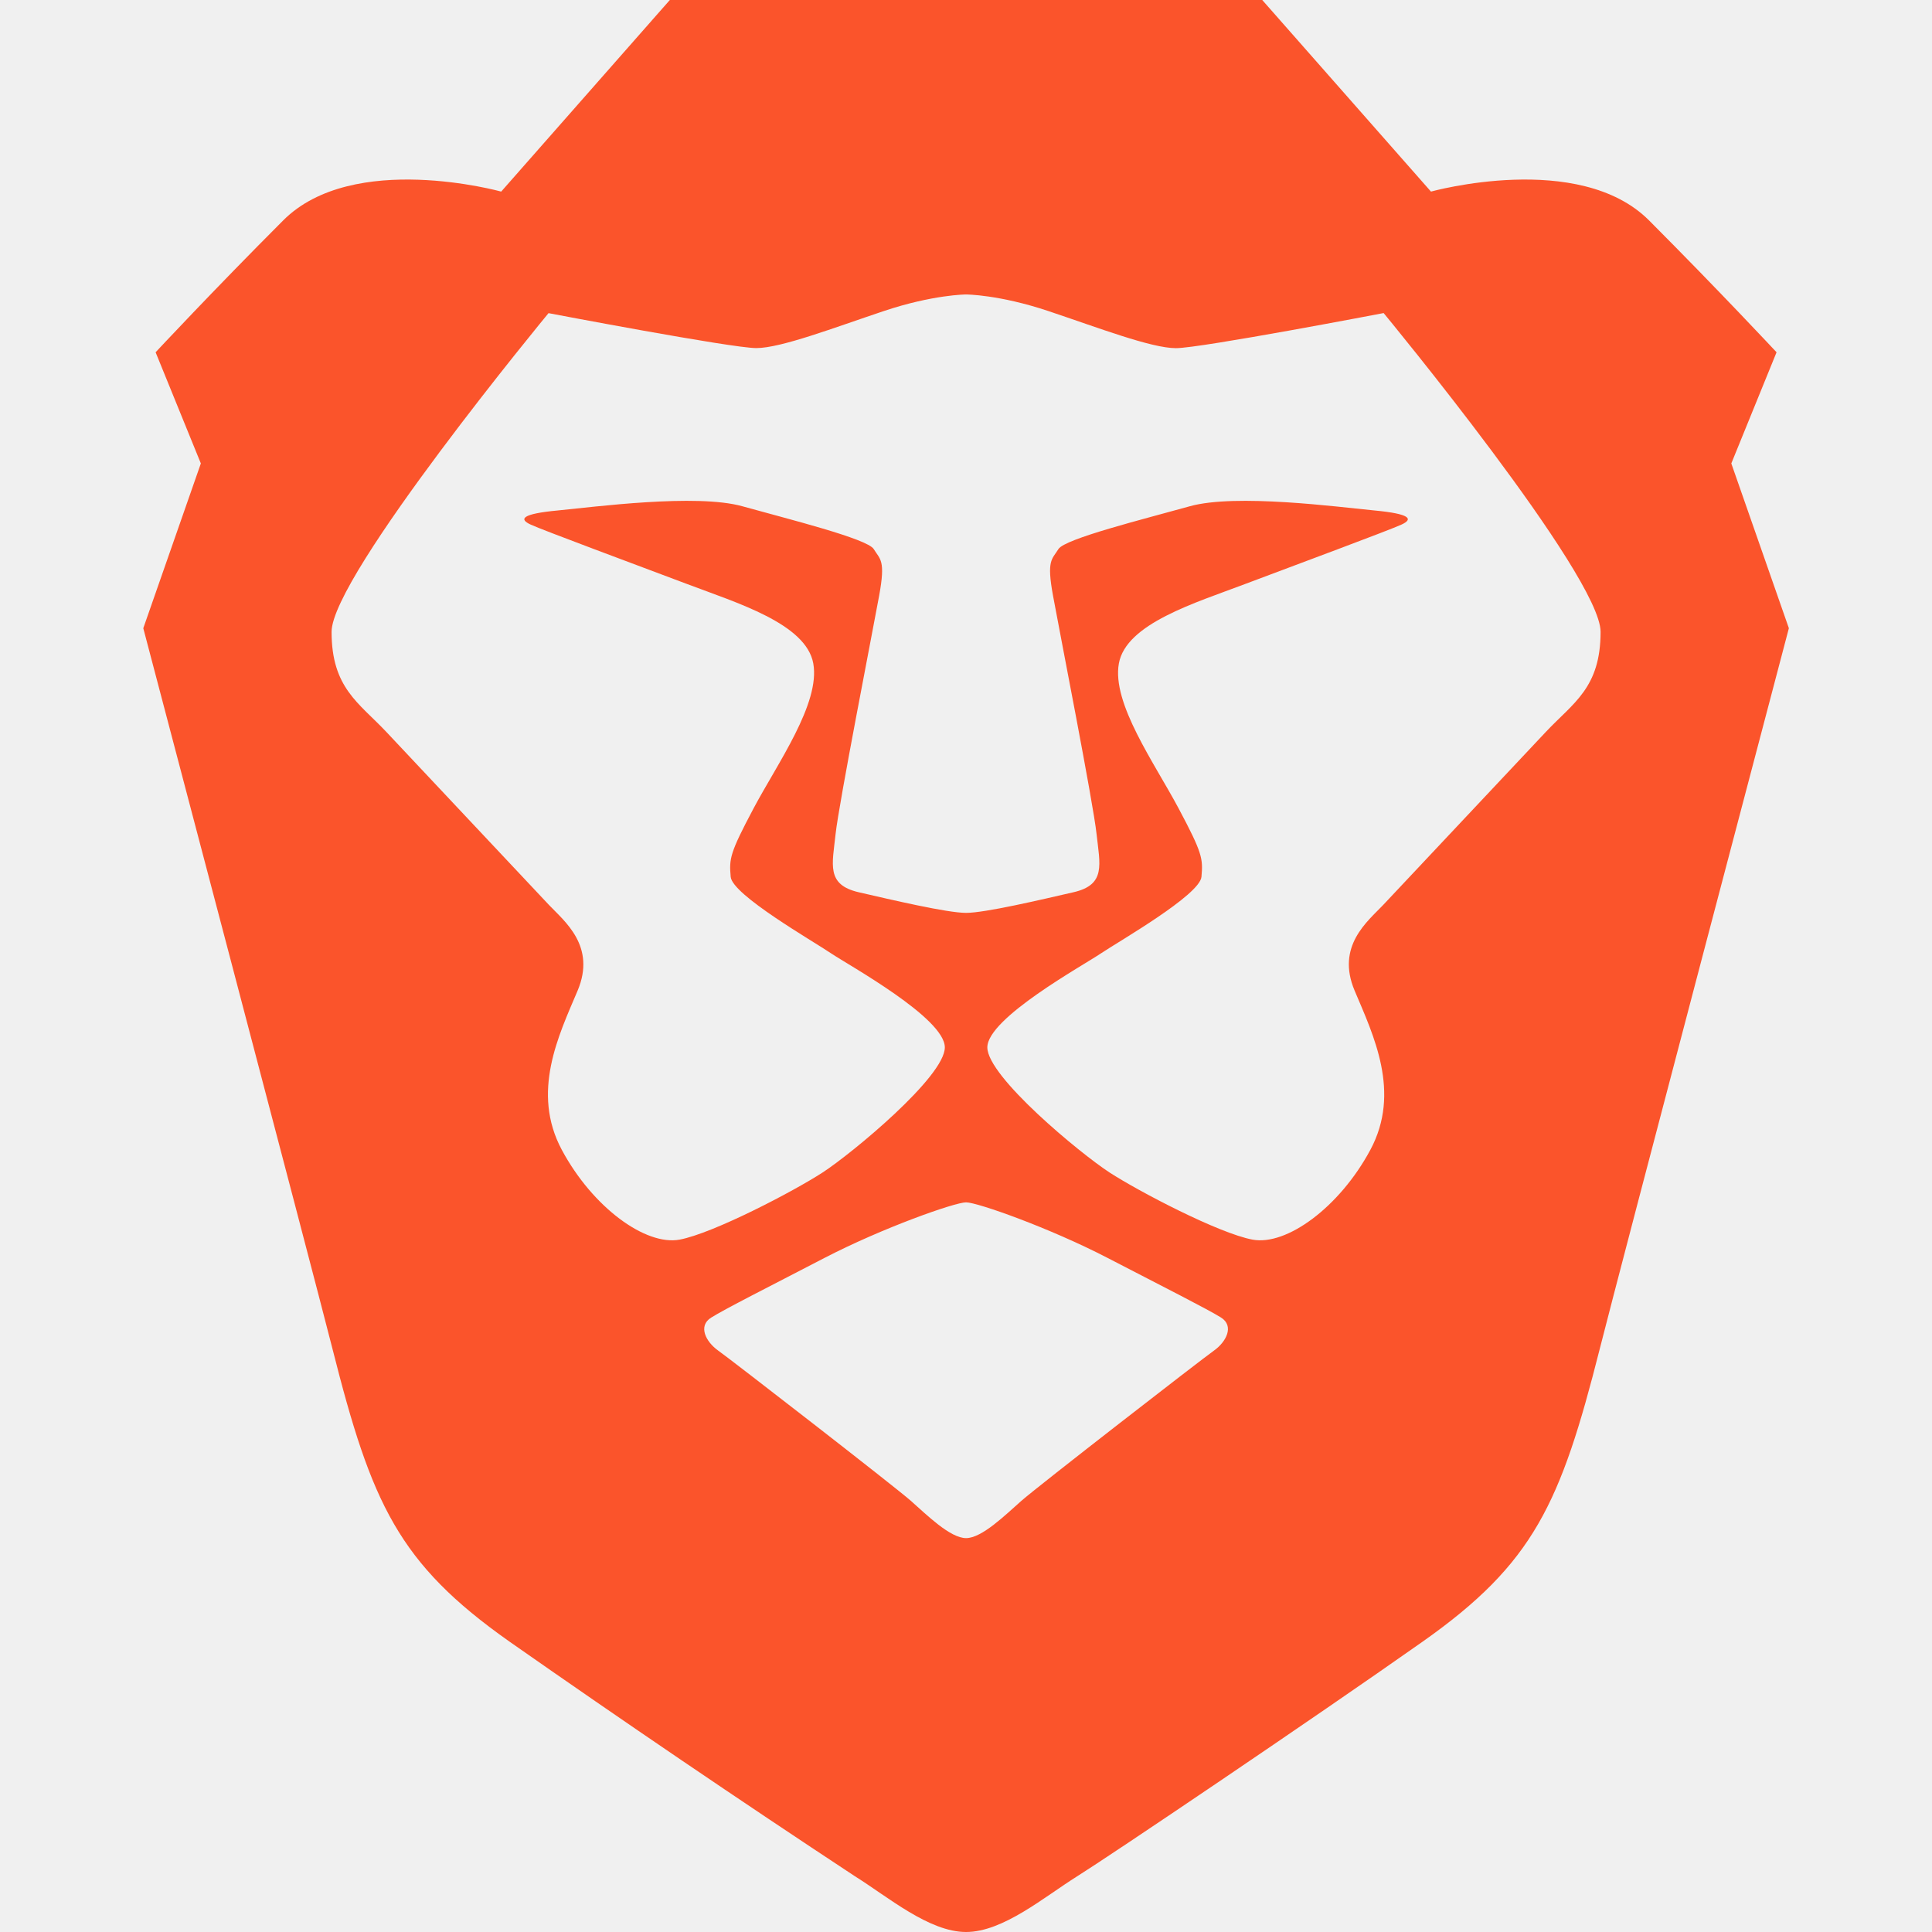
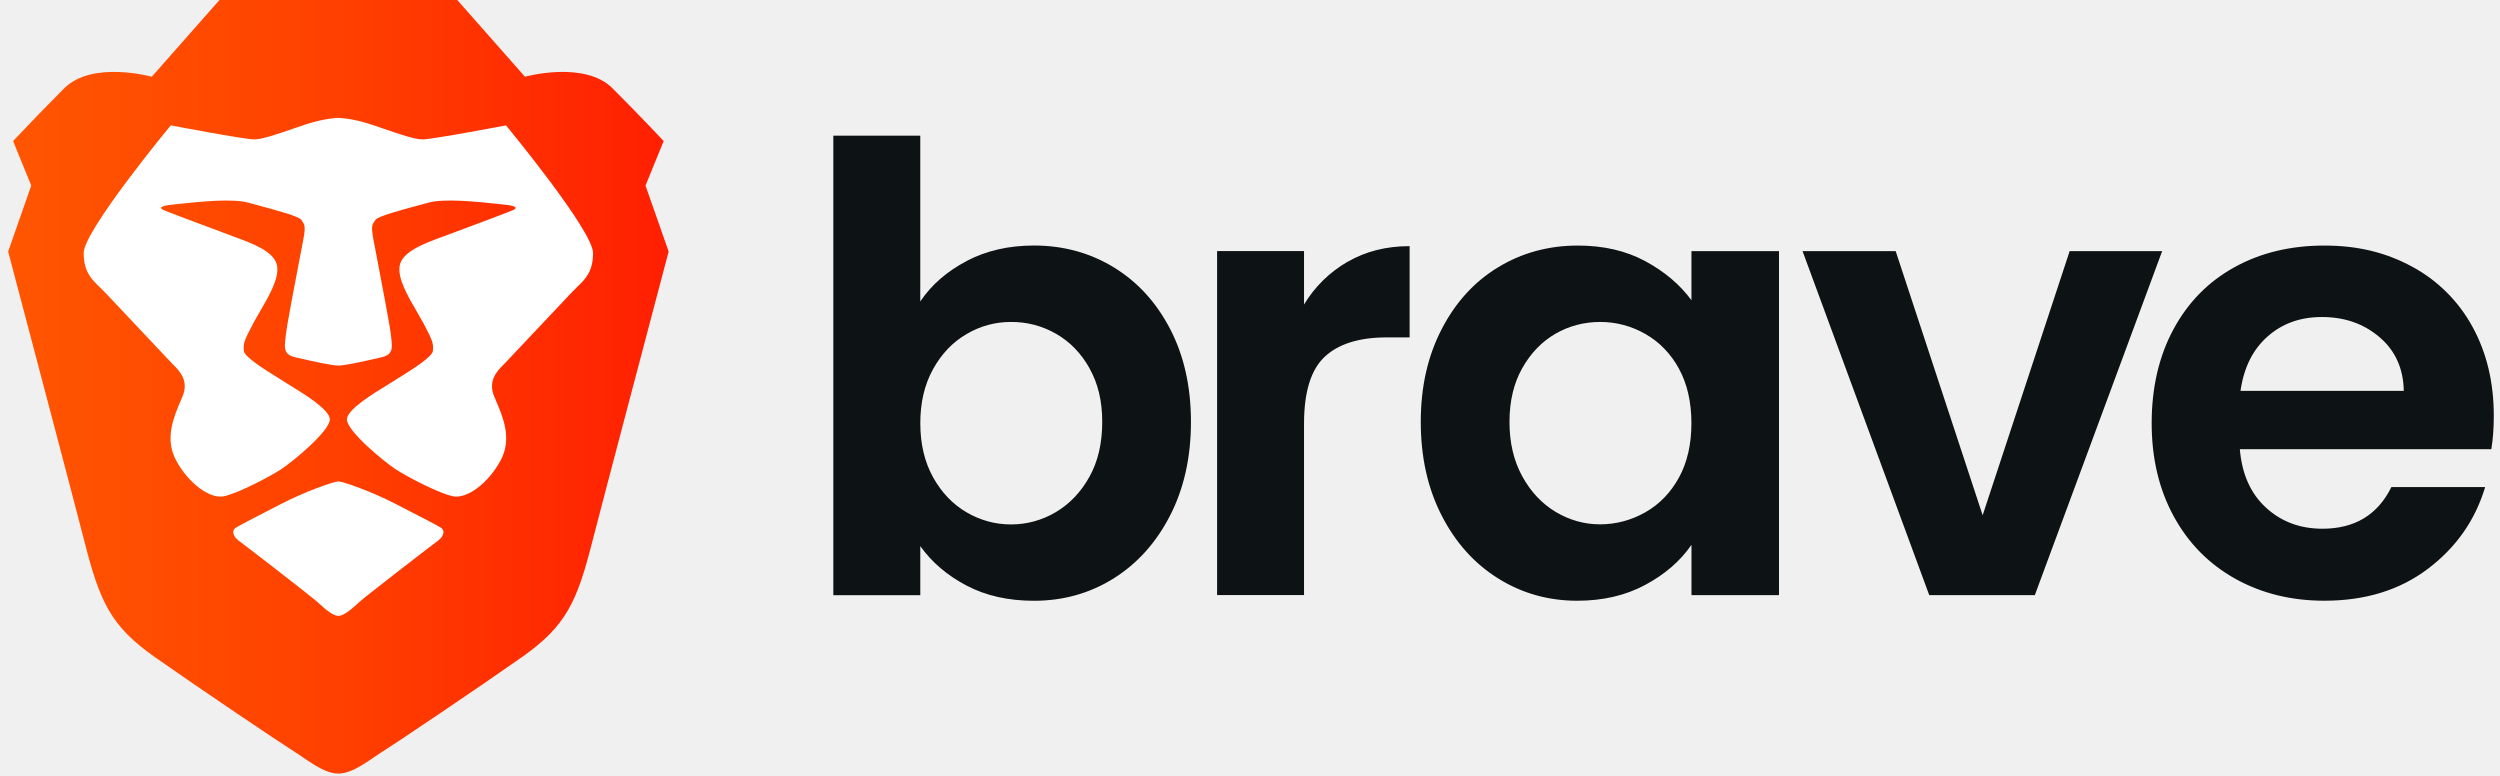
- <svg xmlns="http://www.w3.org/2000/svg" fill="#FB542B" role="img" viewBox="0 0 24 24">
-   <path d="M15.68 0l2.096 2.38s1.84-.512 2.709.358c.868.87 1.584 1.638 1.584 1.638l-.562 1.381.715 2.047s-2.104 7.98-2.35 8.955c-.486 1.919-.818 2.66-2.198 3.633-1.38.972-3.884 2.66-4.293 2.916-.409.256-.92.692-1.38.692-.46 0-.97-.436-1.38-.692a185.796 185.796 0 01-4.293-2.916c-1.38-.973-1.712-1.714-2.197-3.633-.247-.975-2.351-8.955-2.351-8.955l.715-2.047-.562-1.381s.716-.768 1.585-1.638c.868-.87 2.708-.358 2.708-.358L8.321 0h7.36zm-3.679 14.936c-.14 0-1.038.317-1.758.69-.72.373-1.242.637-1.409.742-.167.104-.065.301.087.409.152.107 2.194 1.69 2.393 1.866.198.175.489.464.687.464.198 0 .49-.29.688-.464.198-.175 2.24-1.759 2.392-1.866.152-.108.254-.305.087-.41-.167-.104-.689-.368-1.41-.741-.72-.373-1.617-.69-1.757-.69zm0-11.278s-.409.001-1.022.206-1.278.46-1.584.46c-.307 0-2.581-.434-2.581-.434S4.119 7.152 4.119 7.849c0 .697.339.881.68 1.243l2.02 2.149c.192.203.59.511.356 1.066-.235.555-.58 1.26-.196 1.977.384.716 1.042 1.194 1.464 1.115.421-.08 1.412-.598 1.776-.834.364-.237 1.518-1.19 1.518-1.554 0-.365-1.193-1.02-1.413-1.168-.22-.15-1.226-.725-1.247-.95-.02-.227-.012-.293.284-.851.297-.559.831-1.304.742-1.8-.089-.495-.95-.753-1.565-.986-.615-.232-1.799-.671-1.947-.74-.148-.068-.11-.133.339-.175.448-.043 1.719-.212 2.292-.052.573.16 1.552.403 1.632.532.079.13.149.134.067.579-.081.445-.5 2.581-.541 2.96-.04.38-.12.63.288.724.409.094 1.097.256 1.333.256s.924-.162 1.333-.256c.408-.093.329-.344.288-.723-.04-.38-.46-2.516-.541-2.961-.082-.445-.012-.45.067-.579.08-.129 1.059-.372 1.632-.532.573-.16 1.845.009 2.292.052.449.042.487.107.339.175-.148.069-1.332.508-1.947.74-.615.233-1.476.49-1.565.986-.09.496.445 1.241.742 1.8.297.558.304.624.284.85-.02.226-1.026.802-1.247.95-.22.15-1.413.804-1.413 1.169 0 .364 1.154 1.317 1.518 1.554.364.236 1.355.755 1.776.834.422.079 1.08-.4 1.464-1.115.384-.716.039-1.422-.195-1.977-.235-.555.163-.863.355-1.066l2.02-2.149c.341-.362.68-.546.68-1.243 0-.697-2.695-3.96-2.695-3.96s-2.274.436-2.58.436c-.307 0-.972-.256-1.585-.461-.613-.205-1.022-.206-1.022-.206z" />
+ <svg xmlns="http://www.w3.org/2000/svg" width="129" height="40" fill="none" viewBox="0 0 129 40">
+   <path fill="url(#a)" fill-rule="evenodd" d="m33.308 9.576.937-2.298S33.052 6 31.603 4.554s-4.515-.595-4.515-.595L23.594 0H11.325L7.832 3.959s-3.067-.851-4.516.595A124 124 0 0 0 .675 7.278l.937 2.298L.42 12.98s3.509 13.273 3.92 14.894c.81 3.191 1.363 4.425 3.663 6.042s6.476 4.426 7.157 4.851c.682.426 1.534 1.15 2.3 1.15.768 0 1.62-.724 2.301-1.15.682-.425 4.857-3.234 7.157-4.85 2.3-1.618 2.855-2.852 3.664-6.043.411-1.621 3.92-14.894 3.92-14.894z" clip-rule="evenodd" />
+   <path fill="#fff" d="M21.805 7.193c.511 0 4.303-.724 4.303-.724s4.493 5.426 4.493 6.586c0 .958-.386 1.334-.841 1.775q-.145.138-.292.293l-3.37 3.573q-.05.054-.11.113c-.336.337-.83.835-.482 1.66l.072.17c.383.894.856 1.999.254 3.118-.64 1.191-1.737 1.986-2.44 1.854s-2.354-.993-2.96-1.386c-.608-.394-2.532-1.979-2.532-2.585 0-.506 1.384-1.348 2.056-1.756.134-.082.24-.146.3-.187.07-.047.186-.119.329-.207.613-.381 1.721-1.069 1.75-1.374.034-.376.02-.486-.474-1.415a20 20 0 0 0-.356-.627c-.47-.81-.998-1.716-.881-2.365.132-.733 1.281-1.153 2.255-1.51l.355-.13 1.014-.38c.973-.364 2.053-.769 2.23-.85.248-.114.184-.223-.563-.293l-.363-.038c-.924-.098-2.63-.279-3.459-.048l-.538.147c-.931.252-2.073.56-2.182.739l-.056.083c-.105.149-.173.246-.057.879.034.188.105.56.193 1.018.258 1.342.659 3.436.71 3.906q.01.1.022.19c.064.525.107.875-.503 1.014l-.16.037c-.688.157-1.697.389-2.062.389s-1.375-.232-2.064-.39l-.158-.036c-.61-.14-.568-.489-.503-1.013l.022-.19c.05-.472.453-2.57.71-3.913.088-.456.159-.824.193-1.012.116-.633.047-.73-.057-.88q-.027-.036-.056-.083c-.11-.178-1.251-.486-2.183-.738l-.538-.147c-.829-.23-2.534-.05-3.458.048l-.363.038c-.747.07-.811.179-.564.292.178.082 1.258.486 2.23.85l1.015.38.355.132c.973.356 2.123.776 2.255 1.509.117.649-.41 1.555-.882 2.364-.127.22-.25.43-.355.628-.495.93-.508 1.04-.474 1.415.028.305 1.136.992 1.75 1.373.142.09.259.161.328.208.061.041.166.105.3.186.672.41 2.056 1.25 2.056 1.757 0 .606-1.924 2.191-2.53 2.585-.608.393-2.259 1.255-2.961 1.386-.703.132-1.8-.663-2.44-1.854-.603-1.12-.13-2.224.253-3.119l.072-.168c.35-.826-.146-1.324-.482-1.661q-.06-.06-.11-.113l-3.369-3.573a9 9 0 0 0-.292-.292c-.455-.442-.841-.818-.841-1.776 0-1.16 4.493-6.586 4.493-6.586s3.791.724 4.303.724c.407 0 1.195-.271 2.016-.554l.625-.212c1.022-.34 1.704-.343 1.704-.343s.681.002 1.704.343q.31.104.624.212c.822.283 1.61.554 2.017.554" />
+   <path fill="#fff" d="M21.154 26.384c.802.412 1.37.705 1.585.84.278.173.109.501-.144.68-.254.179-3.659 2.812-3.989 3.103l-.134.12c-.318.287-.724.652-1.012.652s-.695-.366-1.013-.652l-.133-.12c-.33-.29-3.736-2.924-3.989-3.103s-.423-.507-.145-.68c.215-.135.784-.428 1.587-.841l.762-.393c1.2-.62 2.697-1.149 2.93-1.149s1.73.528 2.931 1.149z" />
+   <path fill="#0d1214" d="M49.872 13.47q1.523-.801 3.477-.801 2.276 0 4.116 1.122 1.841 1.12 2.916 3.189 1.072 2.066 1.072 4.79 0 2.726-1.072 4.823c-.715 1.398-1.69 2.483-2.916 3.253Q55.62 31 53.35 31q-1.987 0-3.477-.785-1.492-.783-2.386-2.035v2.532H43V7h4.486v8.555q.864-1.283 2.386-2.081zM56.218 19q-.658-1.169-1.73-1.78a4.6 4.6 0 0 0-2.322-.607 4.44 4.44 0 0 0-2.291.625q-1.074.624-1.73 1.811-.658 1.187-.657 2.788 0 1.601.657 2.788.659 1.184 1.73 1.811 1.074.624 2.29.625c.812 0 1.608-.212 2.323-.64q1.074-.64 1.73-1.825.658-1.185.657-2.82c0-1.09-.218-1.991-.657-2.77zm13.329-5.497c.93-.535 1.99-.802 3.189-.802v4.709h-1.187q-2.115 0-3.189.994-1.072.995-1.072 3.46v8.842h-4.486v-17.75h4.486v2.756a6.3 6.3 0 0 1 2.258-2.212zm4.837 3.494q1.072-2.084 2.915-3.203 1.843-1.122 4.117-1.123 1.986 0 3.476.803 1.49.802 2.387 2.017V12.96h4.517v17.75H87.28v-2.596q-.864 1.253-2.387 2.067-1.52.817-3.508.817-2.244 0-4.085-1.154-1.844-1.153-2.915-3.253-1.073-2.097-1.073-4.823c0-1.816.358-3.386 1.073-4.773zm12.255 2.035q-.64-1.17-1.73-1.794a4.64 4.64 0 0 0-2.34-.625q-1.25.001-2.307.608-1.056.61-1.716 1.779-.657 1.17-.657 2.77 0 1.602.657 2.803.659 1.202 1.73 1.843 1.074.64 2.29.64c.812 0 1.614-.21 2.341-.626q1.09-.623 1.73-1.793t.64-2.803q-.002-1.632-.64-2.802zm15.669 7.547 4.486-13.62h4.773l-6.57 17.75h-5.448l-6.537-17.75h4.805l4.485 13.62zm26.244-3.399h-12.976q.16 1.922 1.346 3.012 1.185 1.09 2.915 1.09 2.499 0 3.558-2.148h4.838q-.768 2.563-2.948 4.212-2.18 1.652-5.352 1.651-2.563 0-4.599-1.137-2.034-1.136-3.171-3.22t-1.137-4.806c0-1.814.372-3.45 1.122-4.837q1.12-2.084 3.14-3.203 2.02-1.122 4.645-1.123c1.75 0 3.198.364 4.535 1.09a7.7 7.7 0 0 1 3.108 3.094q1.103 2.003 1.104 4.598 0 .962-.128 1.73zm-4.517-3.011q-.032-1.732-1.25-2.77-1.217-1.042-2.98-1.041-1.666 0-2.802 1.008-1.139 1.01-1.393 2.803h8.428z" />
+   <defs>
+     <linearGradient id="a" x1=".419" x2="34.5" y1="40.199" y2="40.199" gradientUnits="userSpaceOnUse">
+       <stop stop-color="#FF5601" />
+       <stop offset=".5" stop-color="#FF4000" />
+       <stop offset="1" stop-color="#FF1F01" />
+     </linearGradient>
+   </defs>
</svg>
